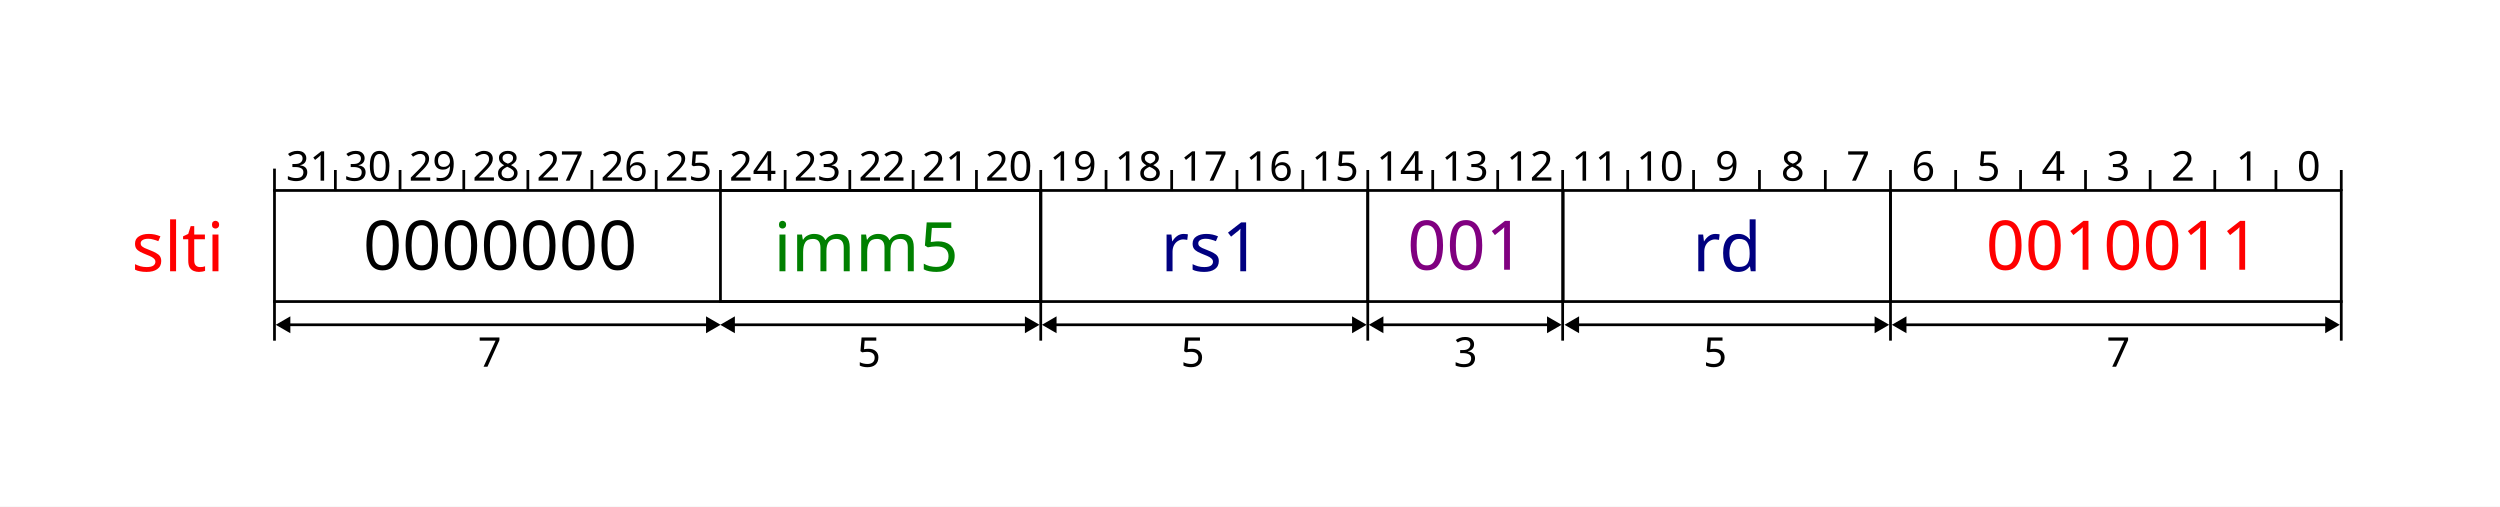
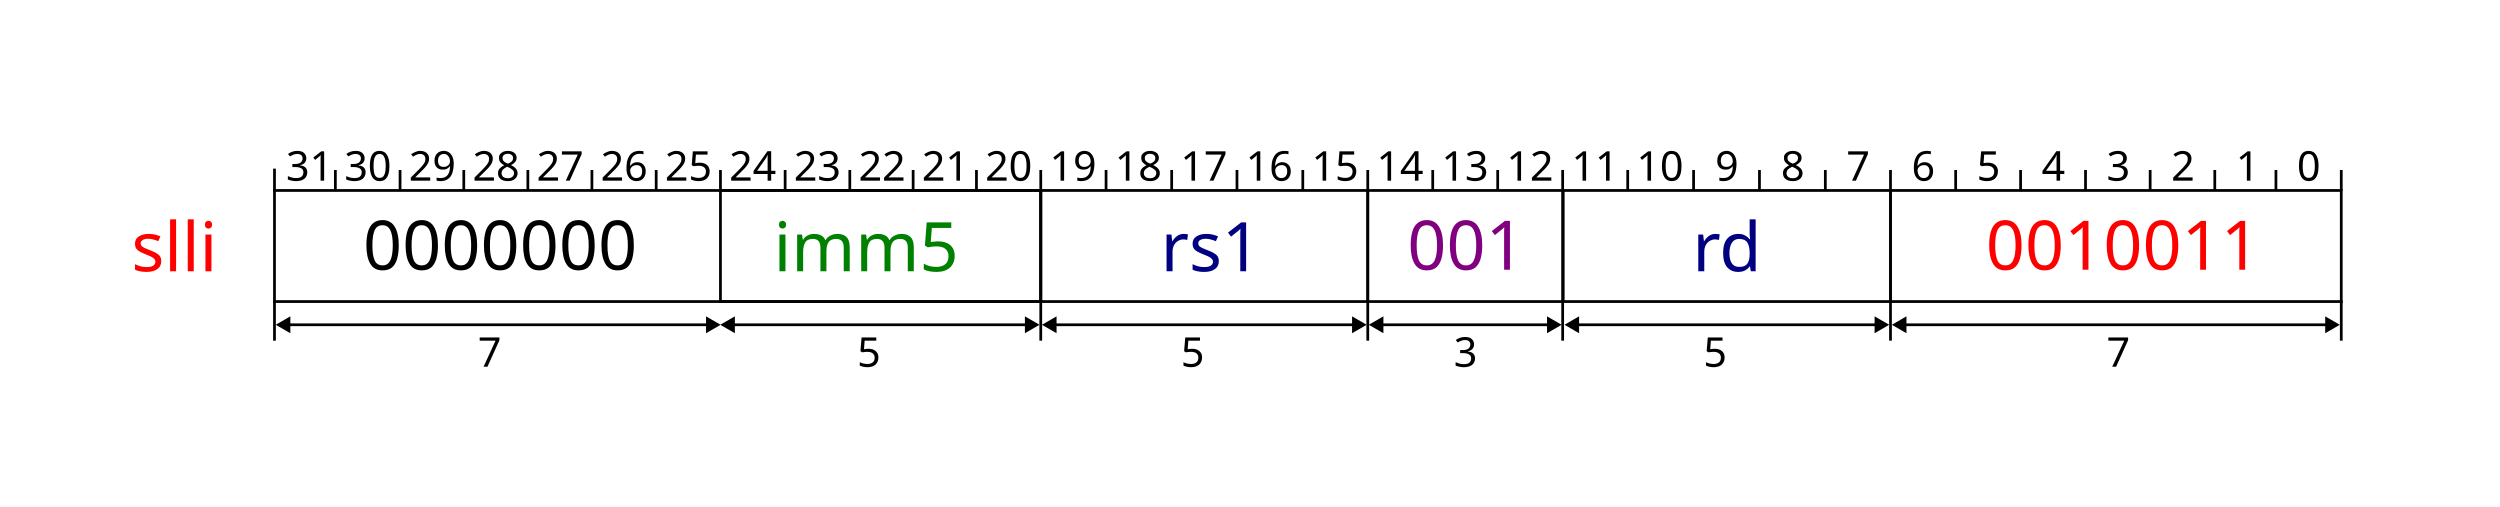
<svg xmlns="http://www.w3.org/2000/svg" width="241.457mm" height="48.931mm" viewBox="0 0 241.457 48.931" version="1.1" id="svg1" xml:space="preserve">
  <defs id="defs1">
    <marker style="overflow:visible" id="Triangle" refX="0" refY="0" orient="auto-start-reverse" markerWidth="1" markerHeight="1" viewBox="0 0 1 1" preserveAspectRatio="xMidYMid">
      <path transform="scale(0.5)" style="fill:context-stroke;fill-rule:evenodd;stroke:context-stroke;stroke-width:1pt" d="M 5.77,0 -2.88,5 V -5 Z" id="path135" />
    </marker>
  </defs>
  <g id="layer3" transform="translate(21.31817,-2.275862)">
    <rect style="fill:#ffffff;stroke:none;stroke-width:0.265;stroke-linecap:square;stroke-dasharray:none" id="rect53" width="241.457" height="48.931" x="-21.318" y="2.276" />
  </g>
  <g id="layer1" transform="translate(21.31817,-2.275862)" style="display:inline">
    <text xml:space="preserve" style="font-size:3.969px;line-height:1;font-family:Ubuntu;-inkscape-font-specification:Ubuntu;writing-mode:lr-tb;direction:ltr;fill:#000000;stroke-width:0.529;stroke-linecap:square" x="6.314" y="19.724" id="text1">
      <tspan id="tspan1" style="font-size:3.969px;fill:#000000;stroke-width:0.529" x="6.314" y="19.724">31</tspan>
    </text>
    <text xml:space="preserve" style="font-size:6.615px;line-height:1;font-family:Ubuntu;-inkscape-font-specification:Ubuntu;writing-mode:lr-tb;direction:ltr;fill:#008000;stroke-width:0.529;stroke-linecap:square" x="53.403" y="28.477" id="text2">
      <tspan id="tspan2" style="fill:#008000;stroke-width:0.529" x="53.403" y="28.477">imm5</tspan>
    </text>
    <text xml:space="preserve" style="font-size:3.969px;line-height:1;font-family:Ubuntu;-inkscape-font-specification:Ubuntu;writing-mode:lr-tb;direction:ltr;fill:#000000;stroke-width:0.529;stroke-linecap:square" x="11.946" y="19.724" id="text3">
      <tspan id="tspan3" style="font-size:3.969px;fill:#000000;stroke-width:0.529" x="11.946" y="19.724">30</tspan>
    </text>
    <text xml:space="preserve" style="font-size:3.969px;line-height:1;font-family:Ubuntu;-inkscape-font-specification:Ubuntu;writing-mode:lr-tb;direction:ltr;fill:#000000;stroke-width:0.529;stroke-linecap:square" x="18.17" y="19.724" id="text4">
      <tspan id="tspan4" style="font-size:3.969px;fill:#000000;stroke-width:0.529" x="18.17" y="19.724">29</tspan>
    </text>
    <path style="fill:#008000;stroke:#000000;stroke-width:0.265;stroke-linecap:square;stroke-dasharray:none" d="m 11.072,18.827 v 1.77" id="path4" />
    <path style="fill:#008000;stroke:#000000;stroke-width:0.265;stroke-linecap:square;stroke-dasharray:none" d="m 17.321,18.827 v 1.77" id="path6" />
    <path style="fill:#008000;stroke:#000000;stroke-width:0.265;stroke-linecap:square;stroke-dasharray:none" d="M 5.192,18.694 V 20.672" id="path7" />
    <text xml:space="preserve" style="font-size:3.969px;line-height:1;font-family:Ubuntu;-inkscape-font-specification:Ubuntu;writing-mode:lr-tb;direction:ltr;fill:#000000;stroke-width:0.529;stroke-linecap:square" x="24.326" y="19.724" id="text7">
      <tspan id="tspan7" style="font-size:3.969px;fill:#000000;stroke-width:0.529" x="24.326" y="19.724">28</tspan>
    </text>
    <path style="fill:#008000;stroke:#000000;stroke-width:0.265;stroke-linecap:square;stroke-dasharray:none" d="m 23.476,18.827 v 1.77" id="path8" />
    <text xml:space="preserve" style="font-size:3.969px;line-height:1;font-family:Ubuntu;-inkscape-font-specification:Ubuntu;writing-mode:lr-tb;direction:ltr;fill:#000000;stroke-width:0.529;stroke-linecap:square" x="30.513" y="19.724" id="text8">
      <tspan id="tspan8" style="font-size:3.969px;fill:#000000;stroke-width:0.529" x="30.513" y="19.724">27</tspan>
    </text>
    <path style="fill:#008000;stroke:#000000;stroke-width:0.265;stroke-linecap:square;stroke-dasharray:none" d="m 29.664,18.827 v 1.77" id="path9" />
    <text xml:space="preserve" style="font-size:3.969px;line-height:1;font-family:Ubuntu;-inkscape-font-specification:Ubuntu;writing-mode:lr-tb;direction:ltr;fill:#000000;stroke-width:0.529;stroke-linecap:square" x="36.7" y="19.724" id="text9">
      <tspan id="tspan9" style="font-size:3.969px;fill:#000000;stroke-width:0.529" x="36.7" y="19.724">26</tspan>
    </text>
    <path style="fill:#008000;stroke:#000000;stroke-width:0.265;stroke-linecap:square;stroke-dasharray:none" d="m 35.851,18.827 v 1.77" id="path10" />
    <text xml:space="preserve" style="font-size:3.969px;line-height:1;font-family:Ubuntu;-inkscape-font-specification:Ubuntu;writing-mode:lr-tb;direction:ltr;fill:#000000;stroke-width:0.529;stroke-linecap:square" x="42.907" y="19.724" id="text10">
      <tspan id="tspan10" style="font-size:3.969px;fill:#000000;stroke-width:0.529" x="42.907" y="19.724">25</tspan>
    </text>
    <path style="fill:#008000;stroke:#000000;stroke-width:0.265;stroke-linecap:square;stroke-dasharray:none" d="m 42.058,18.827 v 1.77" id="path11" />
    <text xml:space="preserve" style="font-size:3.969px;line-height:1;font-family:Ubuntu;-inkscape-font-specification:Ubuntu;writing-mode:lr-tb;direction:ltr;fill:#000000;stroke-width:0.529;stroke-linecap:square" x="49.114" y="19.724" id="text11">
      <tspan id="tspan11" style="font-size:3.969px;fill:#000000;stroke-width:0.529" x="49.114" y="19.724">24</tspan>
    </text>
    <path style="fill:#008000;stroke:#000000;stroke-width:0.265;stroke-linecap:square;stroke-dasharray:none" d="m 48.265,18.827 v 1.77" id="path12" />
    <text xml:space="preserve" style="font-size:3.969px;line-height:1;font-family:Ubuntu;-inkscape-font-specification:Ubuntu;writing-mode:lr-tb;direction:ltr;fill:#000000;stroke-width:0.529;stroke-linecap:square" x="55.361" y="19.724" id="text13">
      <tspan id="tspan13" style="font-size:3.969px;fill:#000000;stroke-width:0.529" x="55.361" y="19.724">23</tspan>
    </text>
    <path style="fill:#008000;stroke:#000000;stroke-width:0.265;stroke-linecap:square;stroke-dasharray:none" d="m 54.512,18.827 v 1.77" id="path13" />
    <text xml:space="preserve" style="font-size:3.969px;line-height:1;font-family:Ubuntu;-inkscape-font-specification:Ubuntu;writing-mode:lr-tb;direction:ltr;fill:#000000;stroke-width:0.529;stroke-linecap:square" x="61.608" y="19.724" id="text14">
      <tspan id="tspan14" style="font-size:3.969px;fill:#000000;stroke-width:0.529" x="61.608" y="19.724">22</tspan>
    </text>
    <path style="fill:#008000;stroke:#000000;stroke-width:0.265;stroke-linecap:square;stroke-dasharray:none" d="m 60.759,18.827 v 1.77" id="path14" />
    <text xml:space="preserve" style="font-size:3.969px;line-height:1;font-family:Ubuntu;-inkscape-font-specification:Ubuntu;writing-mode:lr-tb;direction:ltr;fill:#000000;stroke-width:0.529;stroke-linecap:square" x="67.724" y="19.724" id="text15">
      <tspan id="tspan15" style="font-size:3.969px;fill:#000000;stroke-width:0.529" x="67.724" y="19.724">21</tspan>
    </text>
    <path style="fill:#008000;stroke:#000000;stroke-width:0.265;stroke-linecap:square;stroke-dasharray:none" d="m 66.875,18.827 v 1.77" id="path15" />
    <text xml:space="preserve" style="font-size:3.969px;line-height:1;font-family:Ubuntu;-inkscape-font-specification:Ubuntu;writing-mode:lr-tb;direction:ltr;fill:#000000;stroke-width:0.529;stroke-linecap:square" x="73.84" y="19.724" id="text16">
      <tspan id="tspan16" style="font-size:3.969px;fill:#000000;stroke-width:0.529" x="73.84" y="19.724">20</tspan>
    </text>
    <path style="fill:#008000;stroke:#000000;stroke-width:0.265;stroke-linecap:square;stroke-dasharray:none" d="m 72.99,18.827 v 1.77" id="path16" />
    <path style="fill:#008000;stroke:#000000;stroke-width:0.265;stroke-linecap:square;stroke-dasharray:none" d="m 79.201,18.827 v 1.77" id="path17" />
    <rect style="fill:none;stroke:#000000;stroke-width:0.265;stroke-linecap:square;stroke-dasharray:none" id="rect17" width="74.01" height="10.729" x="5.192" y="20.672" />
    <path style="fill:#008000;stroke:#000000;stroke-width:0.265;stroke-linecap:square;stroke-dasharray:none" d="m 5.192,31.401 v 3.647" id="path18" />
    <path style="fill:#008000;stroke:#000000;stroke-width:0.265;stroke-linecap:square;stroke-dasharray:none" d="m 79.201,31.404 v 3.641" id="path19" />
    <path style="fill:none;stroke:#000000;stroke-width:0.265;stroke-linecap:square;stroke-dasharray:none;marker-start:url(#Triangle);marker-end:url(#Triangle)" d="M 6.254,33.644 H 47.343" id="path20" />
    <text xml:space="preserve" style="font-size:3.969px;line-height:1;font-family:Ubuntu;-inkscape-font-specification:Ubuntu;writing-mode:lr-tb;direction:ltr;fill:#000000;stroke-width:0.529;stroke-linecap:square" x="24.838" y="37.694" id="text20">
      <tspan id="tspan20" style="font-size:3.969px;fill:#000000;stroke-width:0.529" x="24.838" y="37.694">7</tspan>
    </text>
    <text xml:space="preserve" style="font-size:3.969px;line-height:1;font-family:Ubuntu;-inkscape-font-specification:Ubuntu;writing-mode:lr-tb;direction:ltr;fill:#000000;stroke-width:0.529;stroke-linecap:square" x="80.051" y="19.724" id="text21">
      <tspan id="tspan21" style="font-size:3.969px;fill:#000000;stroke-width:0.529" x="80.051" y="19.724">19</tspan>
    </text>
    <text xml:space="preserve" style="font-size:3.969px;line-height:1;font-family:Ubuntu;-inkscape-font-specification:Ubuntu;writing-mode:lr-tb;direction:ltr;fill:#000000;stroke-width:0.529;stroke-linecap:square" x="86.357" y="19.724" id="text22">
      <tspan id="tspan22" style="font-size:3.969px;fill:#000000;stroke-width:0.529" x="86.357" y="19.724">18</tspan>
    </text>
    <path style="fill:#008000;stroke:#000000;stroke-width:0.265;stroke-linecap:square;stroke-dasharray:none" d="m 85.508,18.827 v 1.77" id="path22" />
    <rect style="fill:none;stroke:#000000;stroke-width:0.265;stroke-linecap:square;stroke-dasharray:none" id="rect22" width="31.583" height="10.729" x="79.201" y="20.672" />
    <text xml:space="preserve" style="font-size:3.969px;line-height:1;font-family:Ubuntu;-inkscape-font-specification:Ubuntu;writing-mode:lr-tb;direction:ltr;fill:#000000;stroke-width:0.529;stroke-linecap:square" x="92.695" y="19.724" id="text23">
      <tspan id="tspan23" style="font-size:3.969px;fill:#000000;stroke-width:0.529" x="92.695" y="19.724">17</tspan>
    </text>
    <path style="fill:#008000;stroke:#000000;stroke-width:0.265;stroke-linecap:square;stroke-dasharray:none" d="m 91.846,18.827 v 1.77" id="path23" />
    <text xml:space="preserve" style="font-size:3.969px;line-height:1;font-family:Ubuntu;-inkscape-font-specification:Ubuntu;writing-mode:lr-tb;direction:ltr;fill:#000000;stroke-width:0.529;stroke-linecap:square" x="99.001" y="19.724" id="text24">
      <tspan id="tspan24" style="font-size:3.969px;fill:#000000;stroke-width:0.529" x="99.001" y="19.724">16</tspan>
    </text>
    <path style="fill:#008000;stroke:#000000;stroke-width:0.265;stroke-linecap:square;stroke-dasharray:none" d="m 98.152,18.827 v 1.77" id="path24" />
    <text xml:space="preserve" style="font-size:3.969px;line-height:1;font-family:Ubuntu;-inkscape-font-specification:Ubuntu;writing-mode:lr-tb;direction:ltr;fill:#000000;stroke-width:0.529;stroke-linecap:square" x="105.359" y="19.724" id="text25">
      <tspan id="tspan25" style="font-size:3.969px;fill:#000000;stroke-width:0.529" x="105.359" y="19.724">15</tspan>
    </text>
    <path style="fill:#008000;stroke:#000000;stroke-width:0.265;stroke-linecap:square;stroke-dasharray:none" d="m 104.51,18.827 v 1.77" id="path25" />
    <path style="fill:#008000;stroke:#000000;stroke-width:0.265;stroke-linecap:square;stroke-dasharray:none" d="m 110.785,18.827 v 1.77" id="path26" />
    <text xml:space="preserve" style="font-size:6.615px;line-height:1;font-family:Ubuntu;-inkscape-font-specification:Ubuntu;writing-mode:lr-tb;direction:ltr;fill:#000080;stroke-width:0.529;stroke-linecap:square" x="90.791" y="28.477" id="text26">
      <tspan id="tspan26" style="fill:#000080;stroke-width:0.529" x="90.791" y="28.477">rs1</tspan>
    </text>
    <path style="fill:#008000;stroke:#000000;stroke-width:0.265;stroke-linecap:square;stroke-dasharray:none" d="m 110.785,31.404 v 3.641" id="path27" />
    <path style="fill:none;stroke:#000000;stroke-width:0.265;stroke-linecap:square;stroke-dasharray:none;marker-start:url(#Triangle);marker-end:url(#Triangle)" d="M 80.257,33.644 H 109.738" id="path28" />
    <text xml:space="preserve" style="font-size:3.969px;line-height:1;font-family:Ubuntu;-inkscape-font-specification:Ubuntu;writing-mode:lr-tb;direction:ltr;fill:#000000;stroke-width:0.529;stroke-linecap:square" x="92.735" y="37.694" id="text28">
      <tspan id="tspan28" style="font-size:3.969px;fill:#000000;stroke-width:0.529" x="92.735" y="37.694">5</tspan>
    </text>
    <text xml:space="preserve" style="font-size:3.969px;line-height:1;font-family:Ubuntu;-inkscape-font-specification:Ubuntu;writing-mode:lr-tb;direction:ltr;fill:#000000;stroke-width:0.529;stroke-linecap:square" x="111.634" y="19.724" id="text29">
      <tspan id="tspan29" style="font-size:3.969px;fill:#000000;stroke-width:0.529" x="111.634" y="19.724">14</tspan>
    </text>
    <text xml:space="preserve" style="font-size:3.969px;line-height:1;font-family:Ubuntu;-inkscape-font-specification:Ubuntu;writing-mode:lr-tb;direction:ltr;fill:#000000;stroke-width:0.529;stroke-linecap:square" x="117.908" y="19.724" id="text30">
      <tspan id="tspan30" style="font-size:3.969px;fill:#000000;stroke-width:0.529" x="117.908" y="19.724">13</tspan>
    </text>
    <path style="fill:#008000;stroke:#000000;stroke-width:0.265;stroke-linecap:square;stroke-dasharray:none" d="m 117.059,18.827 v 1.77" id="path30" />
    <text xml:space="preserve" style="font-size:3.969px;line-height:1;font-family:Ubuntu;-inkscape-font-specification:Ubuntu;writing-mode:lr-tb;direction:ltr;fill:#000000;stroke-width:0.529;stroke-linecap:square" x="124.183" y="19.724" id="text31">
      <tspan id="tspan31" style="font-size:3.969px;fill:#000000;stroke-width:0.529" x="124.183" y="19.724">12</tspan>
    </text>
    <path style="fill:#008000;stroke:#000000;stroke-width:0.265;stroke-linecap:square;stroke-dasharray:none" d="m 123.334,18.827 v 1.77" id="path31" />
    <rect style="fill:none;stroke:#000000;stroke-width:0.265;stroke-linecap:square;stroke-dasharray:none" id="rect31" width="18.824" height="10.729" x="110.785" y="20.672" />
    <path style="fill:#008000;stroke:#000000;stroke-width:0.265;stroke-linecap:square;stroke-dasharray:none" d="m 129.608,18.827 v 1.77" id="path32" />
    <path style="fill:#008000;stroke:#000000;stroke-width:0.265;stroke-linecap:square;stroke-dasharray:none" d="m 129.608,31.404 v 3.641" id="path33" />
    <path style="fill:none;stroke:#000000;stroke-width:0.265;stroke-linecap:square;stroke-dasharray:none;marker-start:url(#Triangle);marker-end:url(#Triangle)" d="m 111.825,33.644 h 16.743" id="path34" />
    <text xml:space="preserve" style="font-size:3.969px;line-height:1;font-family:Ubuntu;-inkscape-font-specification:Ubuntu;writing-mode:lr-tb;direction:ltr;fill:#000000;stroke-width:0.529;stroke-linecap:square" x="119.097" y="37.694" id="text34">
      <tspan id="tspan34" style="font-size:3.969px;fill:#000000;stroke-width:0.529" x="119.097" y="37.694">3</tspan>
    </text>
    <text xml:space="preserve" style="font-size:3.969px;line-height:1;font-family:Ubuntu;-inkscape-font-specification:Ubuntu;writing-mode:lr-tb;direction:ltr;fill:#000000;stroke-width:0.529;stroke-linecap:square" x="130.466" y="19.724" id="text35">
      <tspan id="tspan35" style="font-size:3.969px;fill:#000000;stroke-width:0.529" x="130.466" y="19.724">11</tspan>
    </text>
    <text xml:space="preserve" style="font-size:3.969px;line-height:1;font-family:Ubuntu;-inkscape-font-specification:Ubuntu;writing-mode:lr-tb;direction:ltr;fill:#000000;stroke-width:0.529;stroke-linecap:square" x="136.74" y="19.724" id="text36">
      <tspan id="tspan36" style="font-size:3.969px;fill:#000000;stroke-width:0.529" x="136.74" y="19.724">10</tspan>
    </text>
    <path style="fill:#008000;stroke:#000000;stroke-width:0.265;stroke-linecap:square;stroke-dasharray:none" d="m 135.891,18.827 v 1.77" id="path36" />
    <path style="fill:#008000;stroke:#000000;stroke-width:0.265;stroke-linecap:square;stroke-dasharray:none" d="m 142.253,18.827 v 1.77" id="path37" />
    <path style="fill:#008000;stroke:#000000;stroke-width:0.265;stroke-linecap:square;stroke-dasharray:none" d="m 148.615,18.827 v 1.77" id="path38" />
    <path style="fill:#008000;stroke:#000000;stroke-width:0.265;stroke-linecap:square;stroke-dasharray:none" d="m 154.977,18.827 v 1.77" id="path39" />
    <text xml:space="preserve" style="font-size:3.969px;line-height:1;font-family:Ubuntu;-inkscape-font-specification:Ubuntu;writing-mode:lr-tb;direction:ltr;fill:#000000;stroke-width:0.529;stroke-linecap:square" x="144.336" y="19.724" id="text39">
      <tspan id="tspan39" style="font-size:3.969px;fill:#000000;stroke-width:0.529" x="144.336" y="19.724">9</tspan>
    </text>
    <text xml:space="preserve" style="font-size:3.969px;line-height:1;font-family:Ubuntu;-inkscape-font-specification:Ubuntu;writing-mode:lr-tb;direction:ltr;fill:#000000;stroke-width:0.529;stroke-linecap:square" x="150.698" y="19.724" id="text40">
      <tspan id="tspan40" style="font-size:3.969px;fill:#000000;stroke-width:0.529" x="150.698" y="19.724">8</tspan>
    </text>
    <text xml:space="preserve" style="font-size:3.969px;line-height:1;font-family:Ubuntu;-inkscape-font-specification:Ubuntu;writing-mode:lr-tb;direction:ltr;fill:#000000;stroke-width:0.529;stroke-linecap:square" x="157.013" y="19.724" id="text41">
      <tspan id="tspan41" style="font-size:3.969px;fill:#000000;stroke-width:0.529" x="157.013" y="19.724">7</tspan>
    </text>
    <path style="fill:#008000;stroke:#000000;stroke-width:0.265;stroke-linecap:square;stroke-dasharray:none" d="m 161.271,18.827 v 1.77" id="path41" />
    <rect style="fill:none;stroke:#000000;stroke-width:0.265;stroke-linecap:square;stroke-dasharray:none" id="rect41" width="31.611" height="10.729" x="129.66" y="20.672" />
    <path style="fill:#008000;stroke:#000000;stroke-width:0.265;stroke-linecap:square;stroke-dasharray:none" d="m 161.271,31.404 v 3.641" id="path42" />
    <text xml:space="preserve" style="font-size:6.615px;line-height:1;font-family:Ubuntu;-inkscape-font-specification:Ubuntu;writing-mode:lr-tb;direction:ltr;fill:#000080;stroke-width:0.529;stroke-linecap:square" x="142.143" y="28.477" id="text42">
      <tspan id="tspan42" style="fill:#000080;stroke-width:0.529" x="142.143" y="28.477">rd</tspan>
    </text>
    <path style="fill:none;stroke:#000000;stroke-width:0.265;stroke-linecap:square;stroke-dasharray:none;marker-start:url(#Triangle);marker-end:url(#Triangle)" d="m 130.725,33.644 h 29.481" id="path43" />
    <text xml:space="preserve" style="font-size:3.969px;line-height:1;font-family:Ubuntu;-inkscape-font-specification:Ubuntu;writing-mode:lr-tb;direction:ltr;fill:#000000;stroke-width:0.529;stroke-linecap:square" x="143.203" y="37.694" id="text43">
      <tspan id="tspan43" style="font-size:3.969px;fill:#000000;stroke-width:0.529" x="143.203" y="37.694">5</tspan>
    </text>
    <path style="fill:#008000;stroke:#000000;stroke-width:0.265;stroke-linecap:square;stroke-dasharray:none" d="m 167.565,18.827 v 1.77" id="path44" />
    <text xml:space="preserve" style="font-size:3.969px;line-height:1;font-family:Ubuntu;-inkscape-font-specification:Ubuntu;writing-mode:lr-tb;direction:ltr;fill:#000000;stroke-width:0.529;stroke-linecap:square" x="163.307" y="19.724" id="text44">
      <tspan id="tspan44" style="font-size:3.969px;fill:#000000;stroke-width:0.529" x="163.307" y="19.724">6</tspan>
    </text>
    <text xml:space="preserve" style="font-size:3.969px;line-height:1;font-family:Ubuntu;-inkscape-font-specification:Ubuntu;writing-mode:lr-tb;direction:ltr;fill:#000000;stroke-width:0.529;stroke-linecap:square" x="169.601" y="19.724" id="text45">
      <tspan id="tspan45" style="font-size:3.969px;fill:#000000;stroke-width:0.529" x="169.601" y="19.724">5</tspan>
    </text>
    <path style="fill:#008000;stroke:#000000;stroke-width:0.265;stroke-linecap:square;stroke-dasharray:none" d="m 173.836,18.827 v 1.77" id="path45" />
    <text xml:space="preserve" style="font-size:3.969px;line-height:1;font-family:Ubuntu;-inkscape-font-specification:Ubuntu;writing-mode:lr-tb;direction:ltr;fill:#000000;stroke-width:0.529;stroke-linecap:square" x="175.872" y="19.724" id="text46">
      <tspan id="tspan46" style="font-size:3.969px;fill:#000000;stroke-width:0.529" x="175.872" y="19.724">4</tspan>
    </text>
    <path style="fill:#008000;stroke:#000000;stroke-width:0.265;stroke-linecap:square;stroke-dasharray:none" d="m 180.107,18.827 v 1.77" id="path46" />
    <text xml:space="preserve" style="font-size:3.969px;line-height:1;font-family:Ubuntu;-inkscape-font-specification:Ubuntu;writing-mode:lr-tb;direction:ltr;fill:#000000;stroke-width:0.529;stroke-linecap:square" x="182.143" y="19.724" id="text47">
      <tspan id="tspan47" style="font-size:3.969px;fill:#000000;stroke-width:0.529" x="182.143" y="19.724">3</tspan>
    </text>
    <path style="fill:#008000;stroke:#000000;stroke-width:0.265;stroke-linecap:square;stroke-dasharray:none" d="m 186.35,18.827 v 1.77" id="path47" />
    <text xml:space="preserve" style="font-size:3.969px;line-height:1;font-family:Ubuntu;-inkscape-font-specification:Ubuntu;writing-mode:lr-tb;direction:ltr;fill:#000000;stroke-width:0.529;stroke-linecap:square" x="188.385" y="19.724" id="text48">
      <tspan id="tspan48" style="font-size:3.969px;fill:#000000;stroke-width:0.529" x="188.385" y="19.724">2</tspan>
    </text>
    <path style="fill:#008000;stroke:#000000;stroke-width:0.265;stroke-linecap:square;stroke-dasharray:none" d="m 192.592,18.827 v 1.77" id="path48" />
    <text xml:space="preserve" style="font-size:3.969px;line-height:1;font-family:Ubuntu;-inkscape-font-specification:Ubuntu;writing-mode:lr-tb;direction:ltr;fill:#000000;stroke-width:0.529;stroke-linecap:square" x="194.628" y="19.724" id="text49">
      <tspan id="tspan49" style="font-size:3.969px;fill:#000000;stroke-width:0.529" x="194.628" y="19.724">1</tspan>
    </text>
    <path style="fill:#008000;stroke:#000000;stroke-width:0.265;stroke-linecap:square;stroke-dasharray:none" d="m 198.498,18.827 v 1.77" id="path49" />
    <text xml:space="preserve" style="font-size:3.969px;line-height:1;font-family:Ubuntu;-inkscape-font-specification:Ubuntu;writing-mode:lr-tb;direction:ltr;fill:#000000;stroke-width:0.529;stroke-linecap:square" x="200.534" y="19.724" id="text50">
      <tspan id="tspan50" style="font-size:3.969px;fill:#000000;stroke-width:0.529" x="200.534" y="19.724">0</tspan>
    </text>
    <path style="fill:#008000;stroke:#000000;stroke-width:0.265;stroke-linecap:square;stroke-dasharray:none" d="m 204.808,18.827 v 1.77" id="path50" />
    <rect style="fill:none;stroke:#000000;stroke-width:0.265;stroke-linecap:square;stroke-dasharray:none" id="rect50" width="43.537" height="10.729" x="161.271" y="20.672" />
    <path style="fill:#008000;stroke:#000000;stroke-width:0.265;stroke-linecap:square;stroke-dasharray:none" d="m 204.808,31.404 v 3.641" id="path51" />
    <path style="fill:none;stroke:#000000;stroke-width:0.265;stroke-linecap:square;stroke-dasharray:none;marker-start:url(#Triangle);marker-end:url(#Triangle)" d="m 162.343,33.644 h 41.383" id="path52" />
    <text xml:space="preserve" style="font-size:3.969px;line-height:1;font-family:Ubuntu;-inkscape-font-specification:Ubuntu;writing-mode:lr-tb;direction:ltr;fill:#000000;stroke-width:0.529;stroke-linecap:square" x="182.139" y="37.694" id="text52">
      <tspan id="tspan52" style="font-size:3.969px;fill:#000000;stroke-width:0.529" x="182.139" y="37.694">7</tspan>
    </text>
    <text xml:space="preserve" style="font-size:6.615px;line-height:1;font-family:Ubuntu;-inkscape-font-specification:Ubuntu;writing-mode:lr-tb;direction:ltr;fill:#ff0000;stroke-width:0.529;stroke-linecap:square" x="-8.623" y="28.477" id="text53">
-       <tspan id="tspan53" style="fill:#ff0000;stroke-width:0.529" x="-8.623" y="28.477">slti</tspan>
+       <tspan id="tspan53" style="fill:#ff0000;stroke-width:0.529" x="-8.623" y="28.477">slli</tspan>
    </text>
    <text xml:space="preserve" style="font-size:6.615px;line-height:1;font-family:Ubuntu;-inkscape-font-specification:Ubuntu;writing-mode:lr-tb;direction:ltr;display:inline;fill:#800080;stroke-width:0.529;stroke-linecap:square" x="114.601" y="28.329" id="text6">
      <tspan id="tspan6" style="fill:#800080;stroke-width:0.529" x="114.601" y="28.329">001</tspan>
    </text>
    <text xml:space="preserve" style="font-size:6.615px;line-height:1;font-family:Ubuntu;-inkscape-font-specification:Ubuntu;writing-mode:lr-tb;direction:ltr;display:inline;fill:#ff0000;stroke-width:0.529;stroke-linecap:square" x="170.475" y="28.329" id="text51-2">
      <tspan id="tspan51-6" style="fill:#ff0000;stroke-width:0.529" x="170.475" y="28.329">0010011</tspan>
    </text>
    <rect style="fill:none;stroke:#000000;stroke-width:0.265;stroke-linecap:square;stroke-dasharray:none" id="rect1" width="30.936" height="10.729" x="48.265" y="20.672" />
    <text xml:space="preserve" style="font-size:6.615px;line-height:1;font-family:Ubuntu;-inkscape-font-specification:Ubuntu;writing-mode:lr-tb;direction:ltr;display:inline;fill:#000000;stroke-width:0.529;stroke-linecap:square" x="13.742" y="28.329" id="text5">
      <tspan id="tspan5" style="fill:#000000;stroke-width:0.529" x="13.742" y="28.329">0000000</tspan>
    </text>
    <path style="fill:none;stroke:#000000;stroke-width:0.265;stroke-linecap:square;stroke-dasharray:none;marker-start:url(#Triangle);marker-end:url(#Triangle)" d="m 49.188,33.644 h 28.952" id="path5" />
    <text xml:space="preserve" style="font-size:3.969px;line-height:1;font-family:Ubuntu;-inkscape-font-specification:Ubuntu;writing-mode:lr-tb;direction:ltr;fill:#000000;stroke-width:0.529;stroke-linecap:square" x="61.471" y="37.694" id="text12">
      <tspan id="tspan12" style="font-size:3.969px;fill:#000000;stroke-width:0.529" x="61.471" y="37.694">5</tspan>
    </text>
  </g>
</svg>
